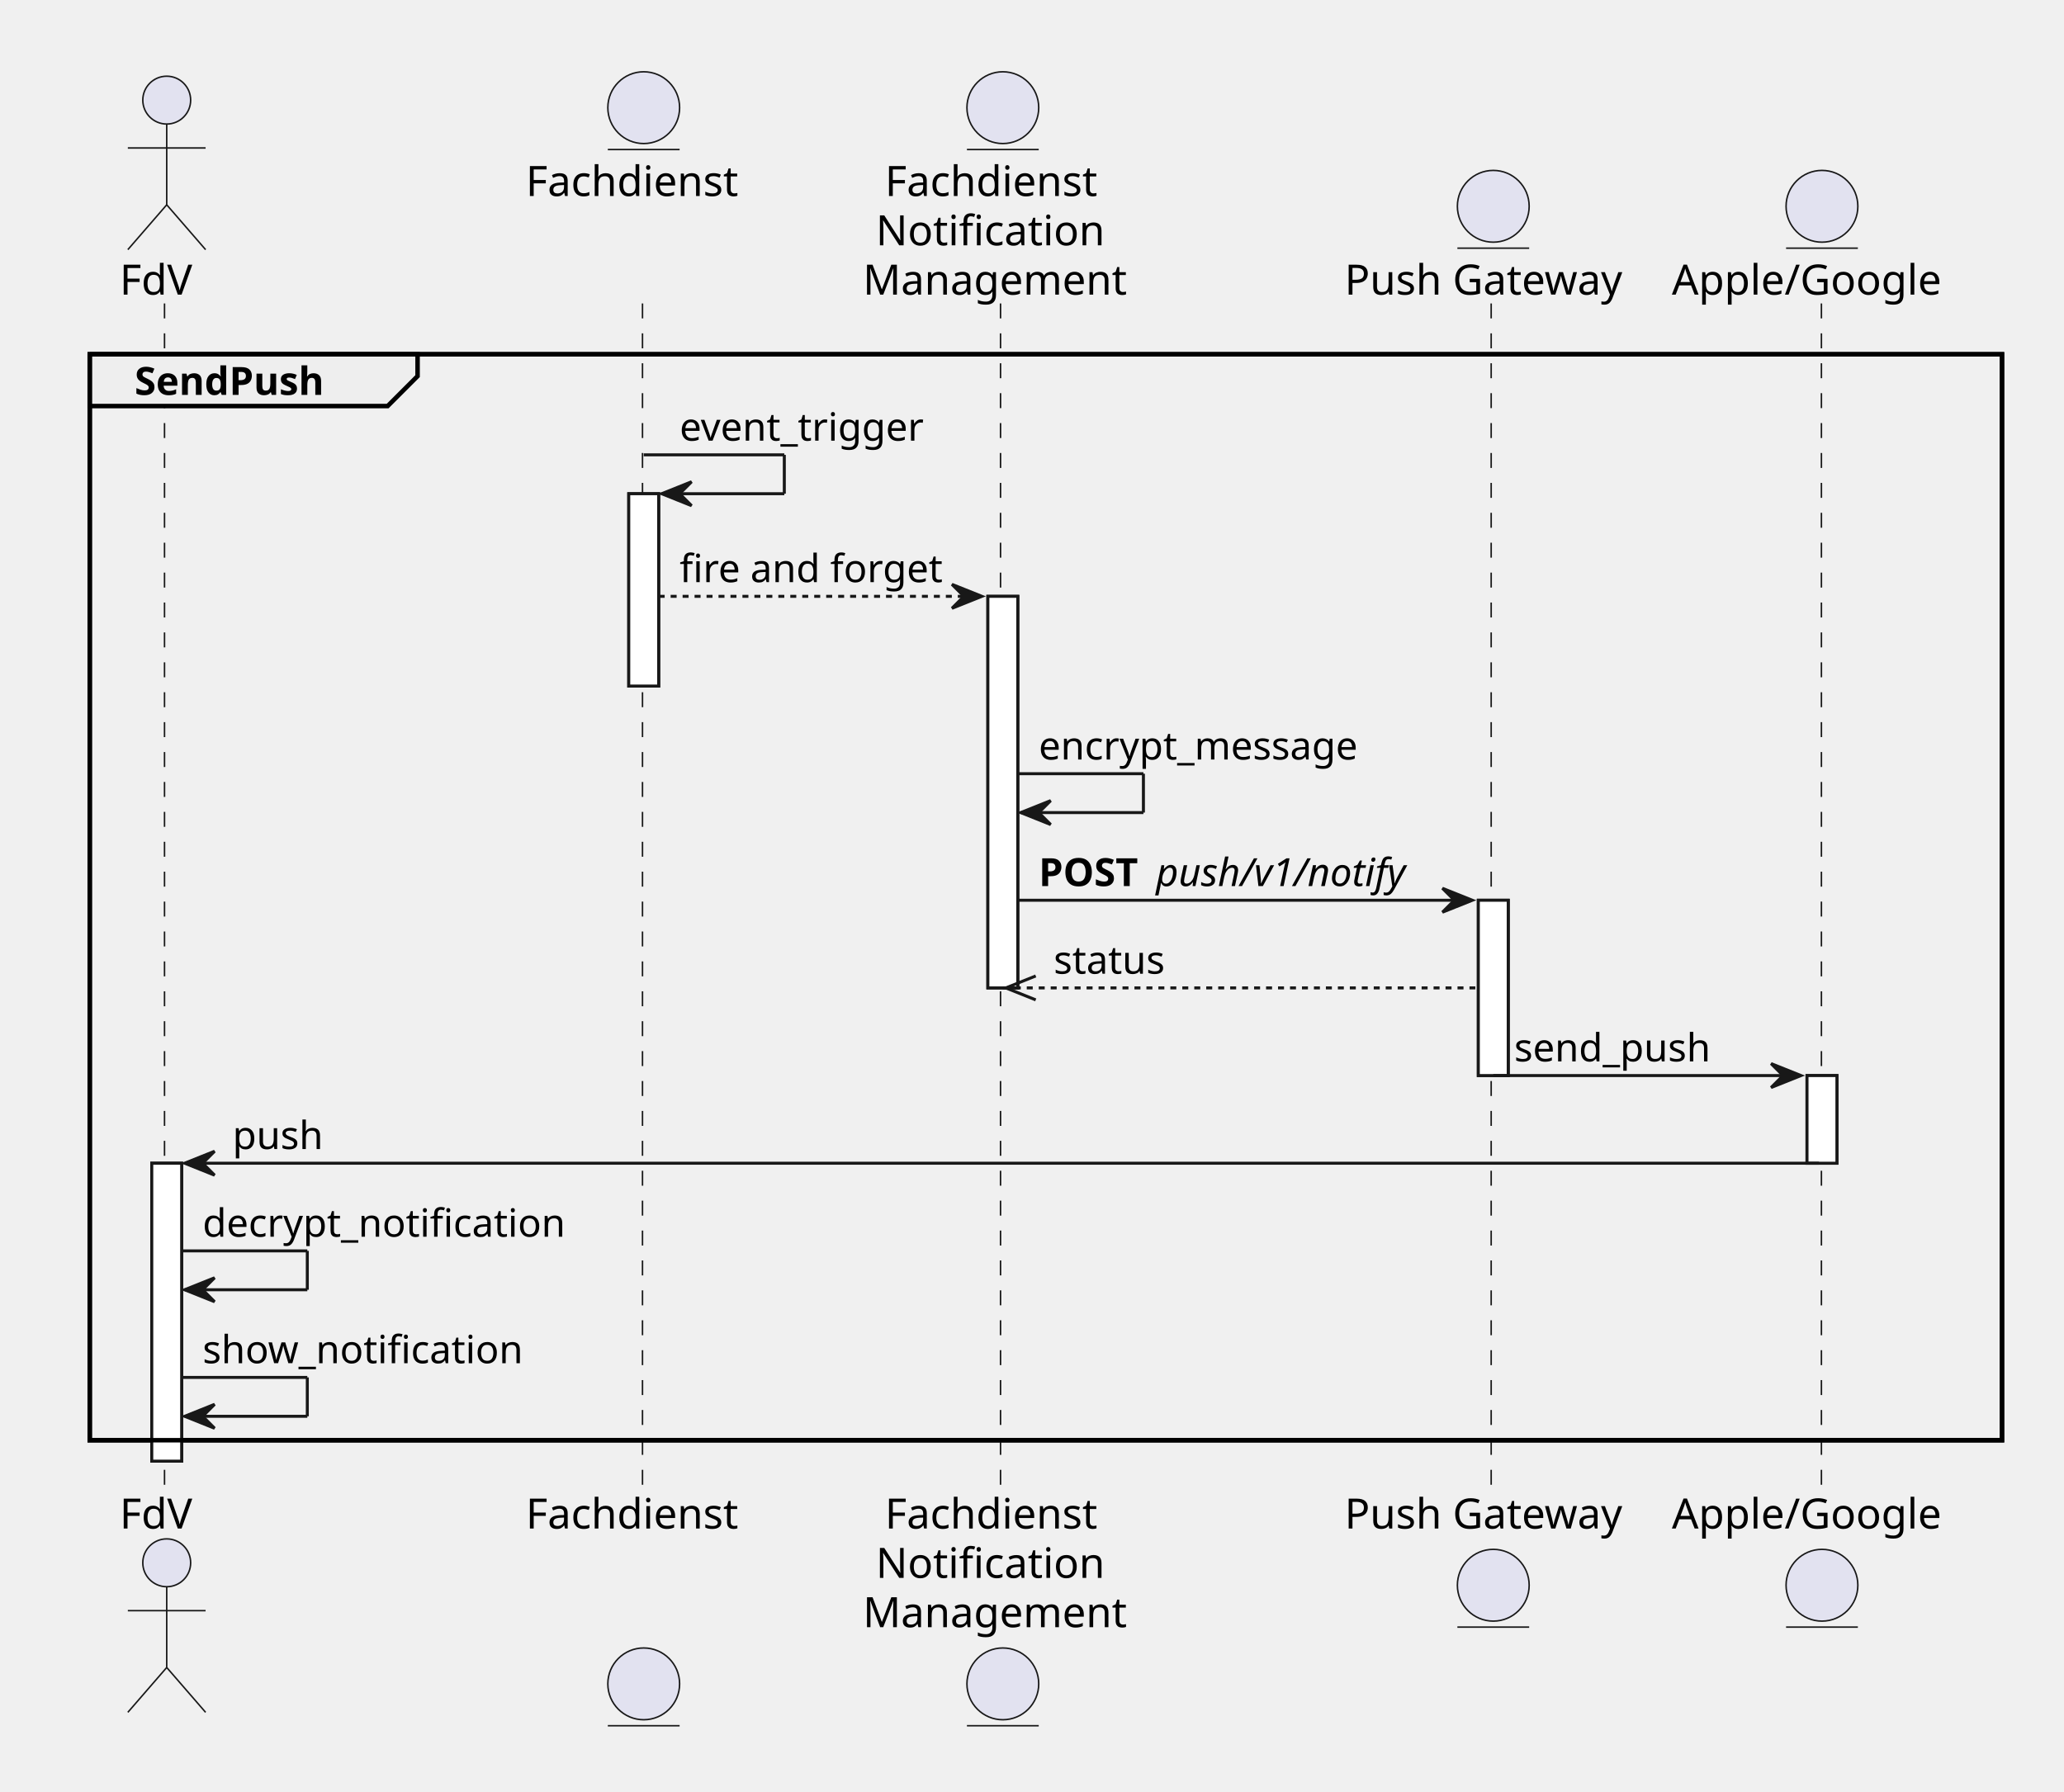
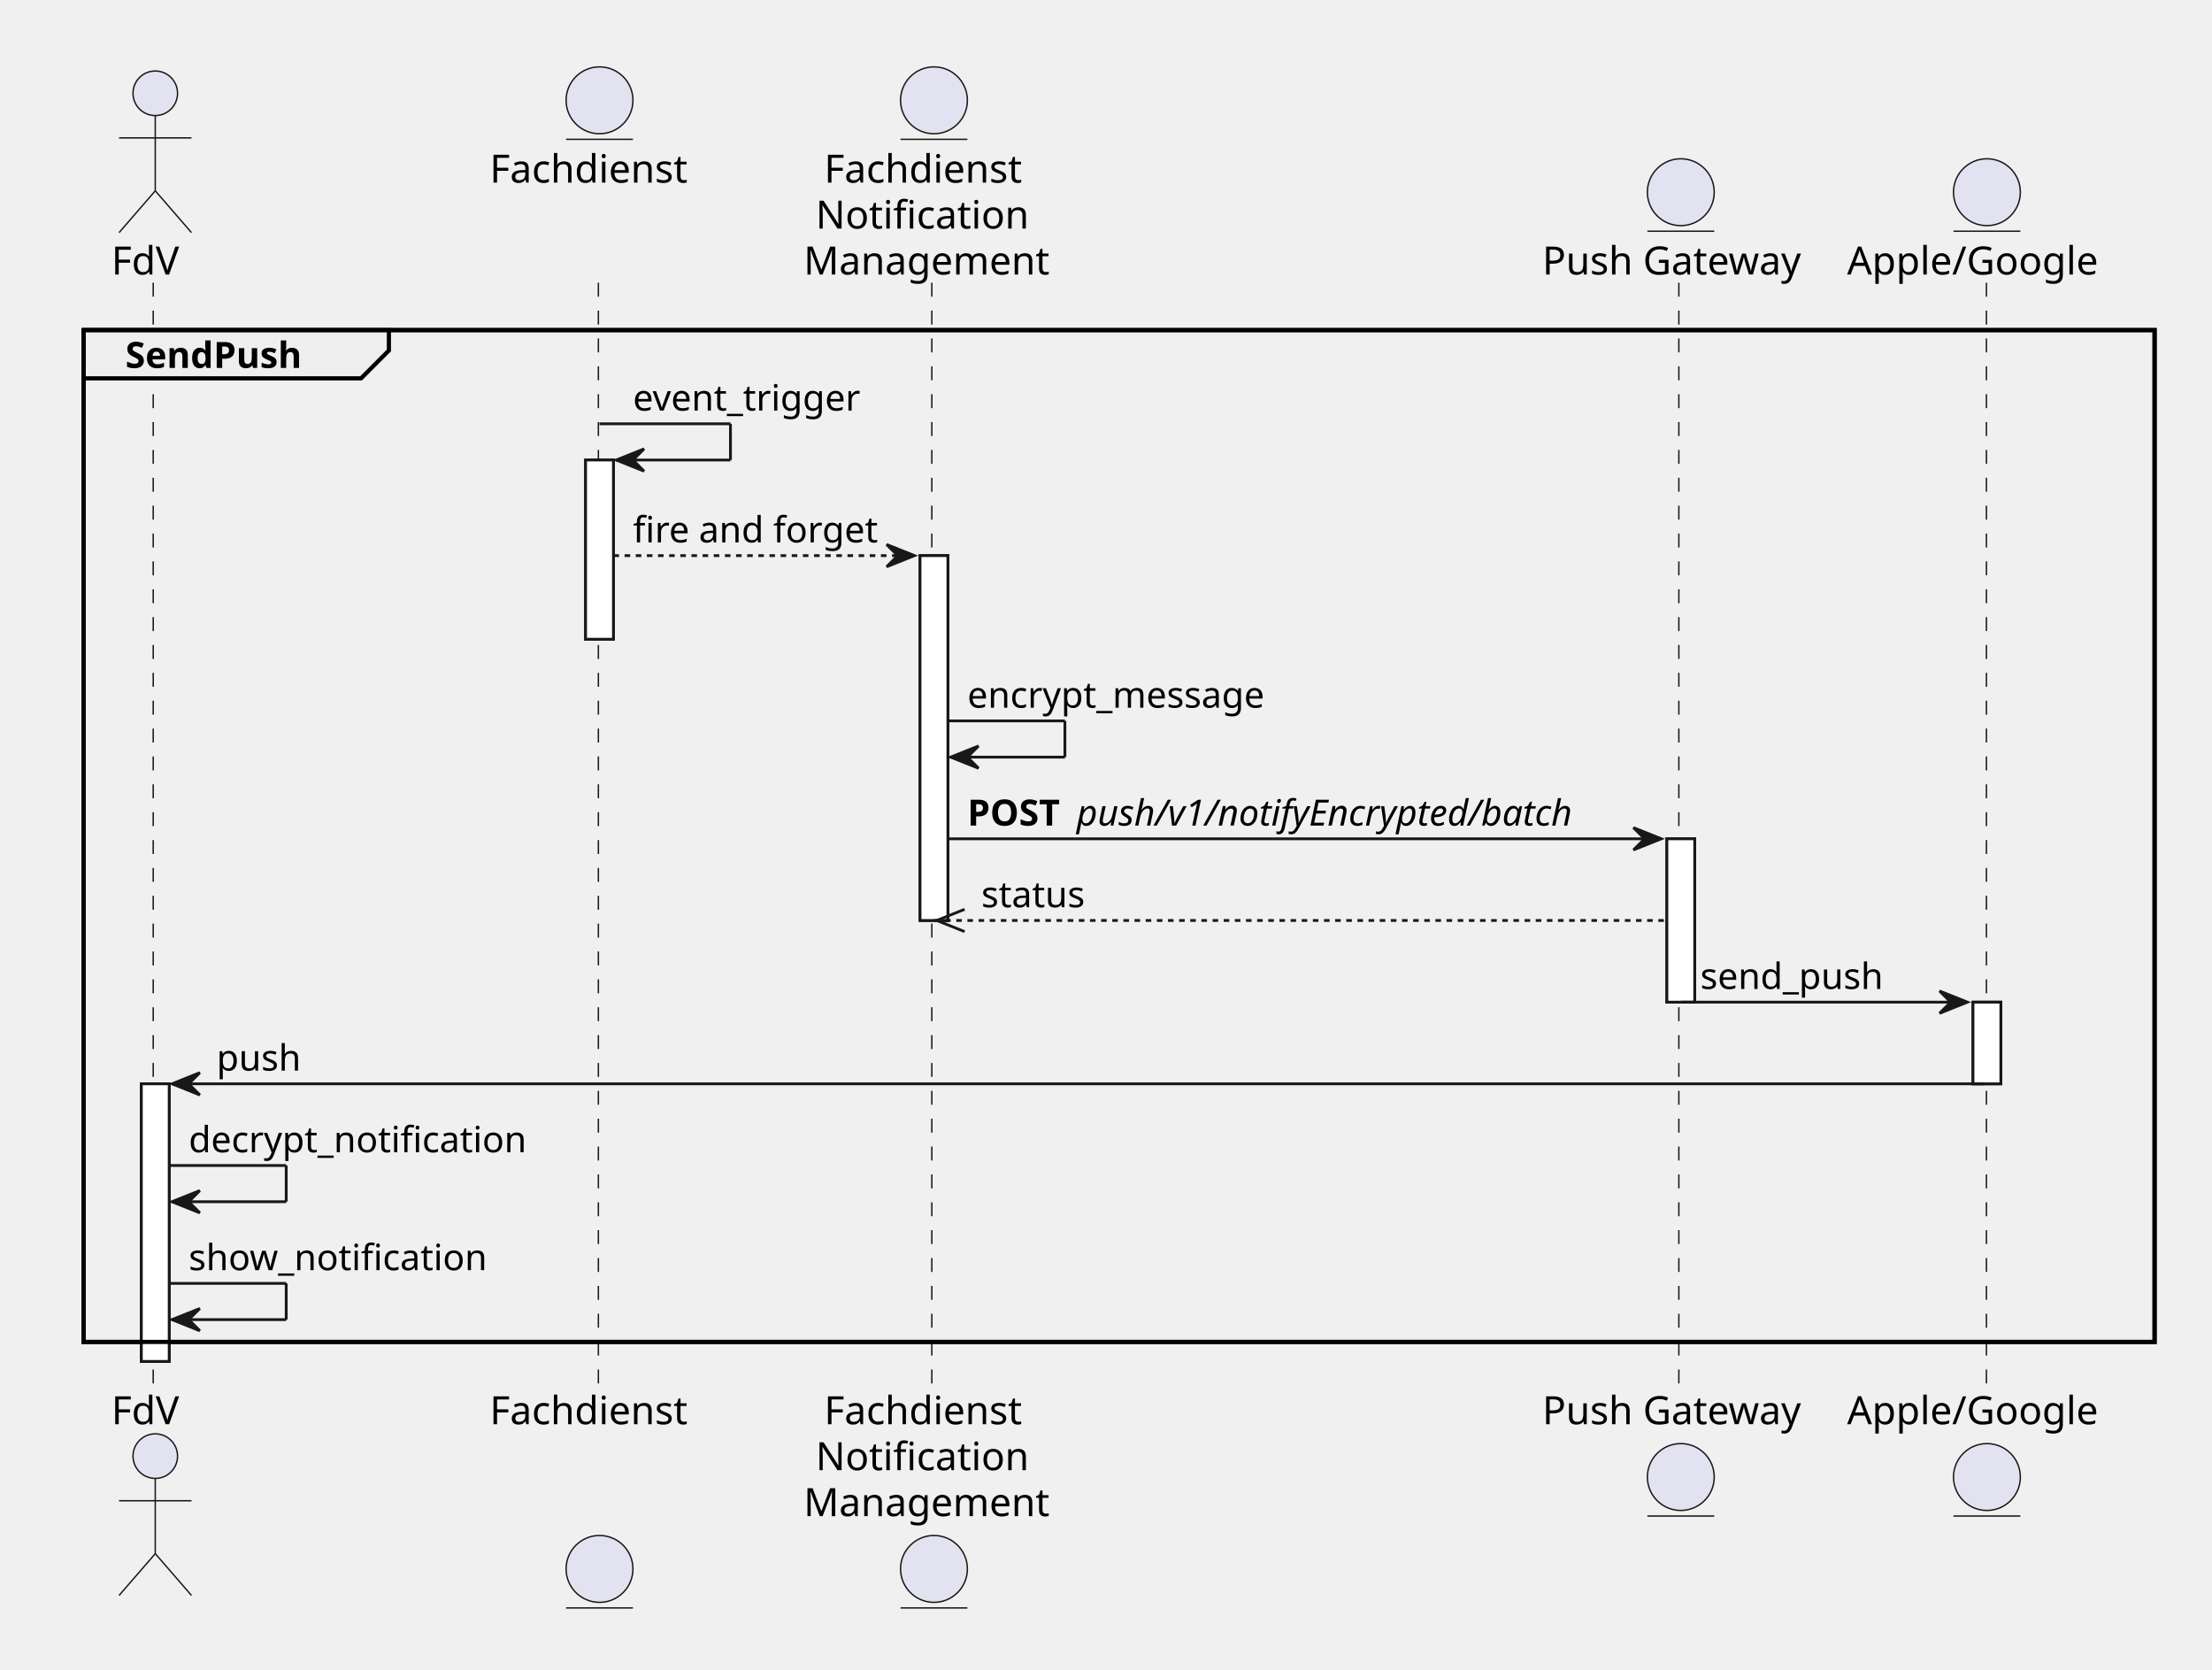
- <svg xmlns="http://www.w3.org/2000/svg" contentStyleType="text/css" data-diagram-type="SEQUENCE" height="599px" preserveAspectRatio="none" style="width:690px;height:599px;background:#FFFFFF;" version="1.1" viewBox="0 0 690 599" width="690px" zoomAndPan="magnify">
+ <svg xmlns="http://www.w3.org/2000/svg" contentStyleType="text/css" data-diagram-type="SEQUENCE" height="599px" preserveAspectRatio="none" style="width:794px;height:599px;background:#FFFFFF;" version="1.1" viewBox="0 0 794 599" width="794px" zoomAndPan="magnify">
  <defs />
  <g>
    <g>
      <rect fill="#FFFFFF" height="99.621" style="stroke:#181818;stroke-width:1;" width="10" x="50.735" y="388.949" />
    </g>
    <g>
      <rect fill="#FFFFFF" height="64.311" style="stroke:#181818;stroke-width:1;" width="10" x="210.197" y="165.086" />
    </g>
    <g>
      <rect fill="#FFFFFF" height="130.932" style="stroke:#181818;stroke-width:1;" width="10" x="330.248" y="199.397" />
    </g>
    <g>
-       <rect fill="#FFFFFF" height="58.621" style="stroke:#181818;stroke-width:1;" width="10" x="494.205" y="301.018" />
+       <rect fill="#FFFFFF" height="58.621" style="stroke:#181818;stroke-width:1;" width="10" x="598.326" y="301.018" />
    </g>
    <g>
-       <rect fill="#FFFFFF" height="29.311" style="stroke:#181818;stroke-width:1;" width="10" x="604.086" y="359.639" />
+       <rect fill="#FFFFFF" height="29.311" style="stroke:#181818;stroke-width:1;" width="10" x="708.207" y="359.639" />
    </g>
-     <rect fill="none" height="363.106" style="stroke:#000000;stroke-width:1.5;" width="639.268" x="30" y="118.465" />
+     <rect fill="none" height="363.106" style="stroke:#000000;stroke-width:1.5;" width="743.389" x="30" y="118.465" />
    <g>
      <rect fill="#000000" fill-opacity="0" height="397.106" width="8" x="51.735" y="101.465" />
-       <line style="stroke:#181818;stroke-width:0.5;stroke-dasharray:5.0,5.0;" x1="55" x2="55" y1="101.465" y2="498.57" />
+       <line style="stroke:#181818;stroke-width:0.5;stroke-dasharray:5,5;" x1="55" x2="55" y1="101.465" y2="498.57" />
    </g>
    <g>
      <rect fill="#000000" fill-opacity="0" height="397.106" width="8" x="211.197" y="101.465" />
-       <line style="stroke:#181818;stroke-width:0.5;stroke-dasharray:5.0,5.0;" x1="214.789" x2="214.789" y1="101.465" y2="498.57" />
+       <line style="stroke:#181818;stroke-width:0.5;stroke-dasharray:5,5;" x1="214.789" x2="214.789" y1="101.465" y2="498.57" />
    </g>
    <g>
      <rect fill="#000000" fill-opacity="0" height="397.106" width="8" x="331.248" y="101.465" />
-       <line style="stroke:#181818;stroke-width:0.5;stroke-dasharray:5.0,5.0;" x1="334.481" x2="334.481" y1="101.465" y2="498.57" />
+       <line style="stroke:#181818;stroke-width:0.5;stroke-dasharray:5,5;" x1="334.481" x2="334.481" y1="101.465" y2="498.57" />
    </g>
    <g>
-       <rect fill="#000000" fill-opacity="0" height="397.106" width="8" x="495.205" y="101.465" />
-       <line style="stroke:#181818;stroke-width:0.5;stroke-dasharray:5.0,5.0;" x1="498.505" x2="498.505" y1="101.465" y2="498.57" />
+       <rect fill="#000000" fill-opacity="0" height="397.106" width="8" x="599.326" y="101.465" />
+       <line style="stroke:#181818;stroke-width:0.5;stroke-dasharray:5,5;" x1="602.626" x2="602.626" y1="101.465" y2="498.57" />
    </g>
    <g>
-       <rect fill="#000000" fill-opacity="0" height="397.106" width="8" x="605.086" y="101.465" />
-       <line style="stroke:#181818;stroke-width:0.5;stroke-dasharray:5.0,5.0;" x1="608.905" x2="608.905" y1="101.465" y2="498.57" />
+       <rect fill="#000000" fill-opacity="0" height="397.106" width="8" x="709.207" y="101.465" />
+       <line style="stroke:#181818;stroke-width:0.5;stroke-dasharray:5,5;" x1="713.025" x2="713.025" y1="101.465" y2="498.57" />
    </g>
    <g class="participant participant-head" data-participant="App">
      <text fill="#000000" font-family="sans-serif" font-size="14" lengthAdjust="spacing" textLength="25.471" x="40" y="98.512">FdV</text>
      <ellipse cx="55.735" cy="33.477" fill="#E2E2F0" rx="8" ry="8" style="stroke:#181818;stroke-width:0.5;" />
      <path d="M55.735,41.477 L55.735,68.477 M42.735,49.477 L68.735,49.477 M55.735,68.477 L42.735,83.477 M55.735,68.477 L68.735,83.477" fill="none" style="stroke:#181818;stroke-width:0.5;" />
    </g>
    <g class="participant participant-tail" data-participant="App">
      <text fill="#000000" font-family="sans-serif" font-size="14" lengthAdjust="spacing" textLength="25.471" x="40" y="511.106">FdV</text>
      <ellipse cx="55.735" cy="522.559" fill="#E2E2F0" rx="8" ry="8" style="stroke:#181818;stroke-width:0.5;" />
      <path d="M55.735,530.559 L55.735,557.559 M42.735,538.559 L68.735,538.559 M55.735,557.559 L42.735,572.559 M55.735,557.559 L68.735,572.559" fill="none" style="stroke:#181818;stroke-width:0.5;" />
    </g>
    <g class="participant participant-head" data-participant="Fachdienst">
      <text fill="#000000" font-family="sans-serif" font-size="14" lengthAdjust="spacing" textLength="72.816" x="175.789" y="65.535">Fachdienst</text>
      <text fill="#000000" font-family="sans-serif" font-size="14" lengthAdjust="spacing" textLength="4.43" x="209.982" y="82.023"> </text>
      <text fill="#000000" font-family="sans-serif" font-size="14" lengthAdjust="spacing" textLength="4.43" x="209.982" y="98.512"> </text>
      <ellipse cx="215.197" cy="36" fill="#E2E2F0" rx="12" ry="12" style="stroke:#181818;stroke-width:0.5;" />
      <line style="stroke:#181818;stroke-width:0.5;" x1="203.197" x2="227.197" y1="50" y2="50" />
    </g>
    <g class="participant participant-tail" data-participant="Fachdienst">
      <text fill="#000000" font-family="sans-serif" font-size="14" lengthAdjust="spacing" textLength="72.816" x="175.789" y="511.106">Fachdienst</text>
      <text fill="#000000" font-family="sans-serif" font-size="14" lengthAdjust="spacing" textLength="4.43" x="209.982" y="527.594"> </text>
      <text fill="#000000" font-family="sans-serif" font-size="14" lengthAdjust="spacing" textLength="4.43" x="209.982" y="544.082"> </text>
      <ellipse cx="215.197" cy="563.035" fill="#E2E2F0" rx="12" ry="12" style="stroke:#181818;stroke-width:0.5;" />
      <line style="stroke:#181818;stroke-width:0.5;" x1="203.197" x2="227.197" y1="577.035" y2="577.035" />
    </g>
    <g class="participant participant-head" data-participant="NotificationManagement">
      <text fill="#000000" font-family="sans-serif" font-size="14" lengthAdjust="spacing" textLength="72.816" x="295.839" y="65.535">Fachdienst</text>
      <text fill="#000000" font-family="sans-serif" font-size="14" lengthAdjust="spacing" textLength="78.894" x="292.801" y="82.023">Notification</text>
      <text fill="#000000" font-family="sans-serif" font-size="14" lengthAdjust="spacing" textLength="87.534" x="288.481" y="98.512">Management</text>
      <ellipse cx="335.248" cy="36" fill="#E2E2F0" rx="12" ry="12" style="stroke:#181818;stroke-width:0.5;" />
      <line style="stroke:#181818;stroke-width:0.5;" x1="323.248" x2="347.248" y1="50" y2="50" />
    </g>
    <g class="participant participant-tail" data-participant="NotificationManagement">
      <text fill="#000000" font-family="sans-serif" font-size="14" lengthAdjust="spacing" textLength="72.816" x="295.839" y="511.106">Fachdienst</text>
      <text fill="#000000" font-family="sans-serif" font-size="14" lengthAdjust="spacing" textLength="78.894" x="292.801" y="527.594">Notification</text>
      <text fill="#000000" font-family="sans-serif" font-size="14" lengthAdjust="spacing" textLength="87.534" x="288.481" y="544.082">Management</text>
      <ellipse cx="335.248" cy="563.035" fill="#E2E2F0" rx="12" ry="12" style="stroke:#181818;stroke-width:0.5;" />
      <line style="stroke:#181818;stroke-width:0.5;" x1="323.248" x2="347.248" y1="577.035" y2="577.035" />
    </g>
    <g class="participant participant-head" data-participant="NotificationService">
-       <text fill="#000000" font-family="sans-serif" font-size="14" lengthAdjust="spacing" textLength="93.399" x="449.505" y="98.512">Push Gateway</text>
-       <ellipse cx="499.205" cy="68.977" fill="#E2E2F0" rx="12" ry="12" style="stroke:#181818;stroke-width:0.5;" />
-       <line style="stroke:#181818;stroke-width:0.5;" x1="487.205" x2="511.205" y1="82.977" y2="82.977" />
+       <text fill="#000000" font-family="sans-serif" font-size="14" lengthAdjust="spacing" textLength="93.399" x="553.626" y="98.512">Push Gateway</text>
+       <ellipse cx="603.326" cy="68.977" fill="#E2E2F0" rx="12" ry="12" style="stroke:#181818;stroke-width:0.5;" />
+       <line style="stroke:#181818;stroke-width:0.5;" x1="591.326" x2="615.326" y1="82.977" y2="82.977" />
    </g>
    <g class="participant participant-tail" data-participant="NotificationService">
-       <text fill="#000000" font-family="sans-serif" font-size="14" lengthAdjust="spacing" textLength="93.399" x="449.505" y="511.106">Push Gateway</text>
-       <ellipse cx="499.205" cy="530.059" fill="#E2E2F0" rx="12" ry="12" style="stroke:#181818;stroke-width:0.5;" />
-       <line style="stroke:#181818;stroke-width:0.5;" x1="487.205" x2="511.205" y1="544.059" y2="544.059" />
+       <text fill="#000000" font-family="sans-serif" font-size="14" lengthAdjust="spacing" textLength="93.399" x="553.626" y="511.106">Push Gateway</text>
+       <ellipse cx="603.326" cy="530.059" fill="#E2E2F0" rx="12" ry="12" style="stroke:#181818;stroke-width:0.5;" />
+       <line style="stroke:#181818;stroke-width:0.5;" x1="591.326" x2="615.326" y1="544.059" y2="544.059" />
    </g>
    <g class="participant participant-head" data-participant="NotificationProvider">
-       <text fill="#000000" font-family="sans-serif" font-size="14" lengthAdjust="spacing" textLength="94.363" x="558.905" y="98.512">Apple/Google</text>
-       <ellipse cx="609.086" cy="68.977" fill="#E2E2F0" rx="12" ry="12" style="stroke:#181818;stroke-width:0.5;" />
-       <line style="stroke:#181818;stroke-width:0.5;" x1="597.086" x2="621.086" y1="82.977" y2="82.977" />
+       <text fill="#000000" font-family="sans-serif" font-size="14" lengthAdjust="spacing" textLength="94.363" x="663.025" y="98.512">Apple/Google</text>
+       <ellipse cx="713.207" cy="68.977" fill="#E2E2F0" rx="12" ry="12" style="stroke:#181818;stroke-width:0.5;" />
+       <line style="stroke:#181818;stroke-width:0.5;" x1="701.207" x2="725.207" y1="82.977" y2="82.977" />
    </g>
    <g class="participant participant-tail" data-participant="NotificationProvider">
-       <text fill="#000000" font-family="sans-serif" font-size="14" lengthAdjust="spacing" textLength="94.363" x="558.905" y="511.106">Apple/Google</text>
-       <ellipse cx="609.086" cy="530.059" fill="#E2E2F0" rx="12" ry="12" style="stroke:#181818;stroke-width:0.5;" />
-       <line style="stroke:#181818;stroke-width:0.5;" x1="597.086" x2="621.086" y1="544.059" y2="544.059" />
+       <text fill="#000000" font-family="sans-serif" font-size="14" lengthAdjust="spacing" textLength="94.363" x="663.025" y="511.106">Apple/Google</text>
+       <ellipse cx="713.207" cy="530.059" fill="#E2E2F0" rx="12" ry="12" style="stroke:#181818;stroke-width:0.5;" />
+       <line style="stroke:#181818;stroke-width:0.5;" x1="701.207" x2="725.207" y1="544.059" y2="544.059" />
    </g>
    <g>
      <rect fill="#FFFFFF" height="99.621" style="stroke:#181818;stroke-width:1;" width="10" x="50.735" y="388.949" />
    </g>
    <g>
      <rect fill="#FFFFFF" height="64.311" style="stroke:#181818;stroke-width:1;" width="10" x="210.197" y="165.086" />
    </g>
    <g>
      <rect fill="#FFFFFF" height="130.932" style="stroke:#181818;stroke-width:1;" width="10" x="330.248" y="199.397" />
    </g>
    <g>
-       <rect fill="#FFFFFF" height="58.621" style="stroke:#181818;stroke-width:1;" width="10" x="494.205" y="301.018" />
+       <rect fill="#FFFFFF" height="58.621" style="stroke:#181818;stroke-width:1;" width="10" x="598.326" y="301.018" />
    </g>
    <g>
-       <rect fill="#FFFFFF" height="29.311" style="stroke:#181818;stroke-width:1;" width="10" x="604.086" y="359.639" />
+       <rect fill="#FFFFFF" height="29.311" style="stroke:#181818;stroke-width:1;" width="10" x="708.207" y="359.639" />
    </g>
    <path d="M30,118.465 L139.594,118.465 L139.594,125.775 L129.594,135.775 L30,135.775 L30,118.465" fill="#EEEEEE" style="stroke:#000000;stroke-width:1.5;" />
-     <rect fill="none" height="363.106" style="stroke:#000000;stroke-width:1.5;" width="639.268" x="30" y="118.465" />
+     <rect fill="none" height="363.106" style="stroke:#000000;stroke-width:1.5;" width="743.389" x="30" y="118.465" />
    <text fill="#000000" font-family="sans-serif" font-size="13" font-weight="bold" lengthAdjust="spacing" textLength="64.594" x="45" y="132.033">SendPush</text>
    <g class="message" data-participant-1="Fachdienst" data-participant-2="Fachdienst">
      <line style="stroke:#181818;stroke-width:1;" x1="215.197" x2="262.197" y1="152.086" y2="152.086" />
      <line style="stroke:#181818;stroke-width:1;" x1="262.197" x2="262.197" y1="152.086" y2="165.086" />
      <line style="stroke:#181818;stroke-width:1;" x1="221.197" x2="262.197" y1="165.086" y2="165.086" />
      <polygon fill="#181818" points="231.197,161.086,221.197,165.086,231.197,169.086,227.197,165.086" style="stroke:#181818;stroke-width:1;" />
      <text fill="#000000" font-family="sans-serif" font-size="13" lengthAdjust="spacing" textLength="83.357" x="227.197" y="147.344">event_trigger</text>
    </g>
    <g class="message" data-participant-1="Fachdienst" data-participant-2="NotificationManagement">
      <polygon fill="#181818" points="318.248,195.397,328.248,199.397,318.248,203.397,322.248,199.397" style="stroke:#181818;stroke-width:1;" />
-       <line style="stroke:#181818;stroke-width:1;stroke-dasharray:2.0,2.0;" x1="220.197" x2="324.248" y1="199.397" y2="199.397" />
+       <line style="stroke:#181818;stroke-width:1;stroke-dasharray:2,2;" x1="220.197" x2="324.248" y1="199.397" y2="199.397" />
      <text fill="#000000" font-family="sans-serif" font-size="13" lengthAdjust="spacing" textLength="91.051" x="227.197" y="194.654">fire and forget</text>
    </g>
    <g class="message" data-participant-1="NotificationManagement" data-participant-2="NotificationManagement">
      <line style="stroke:#181818;stroke-width:1;" x1="340.248" x2="382.248" y1="258.707" y2="258.707" />
      <line style="stroke:#181818;stroke-width:1;" x1="382.248" x2="382.248" y1="258.707" y2="271.707" />
      <line style="stroke:#181818;stroke-width:1;" x1="341.248" x2="382.248" y1="271.707" y2="271.707" />
      <polygon fill="#181818" points="351.248,267.707,341.248,271.707,351.248,275.707,347.248,271.707" style="stroke:#181818;stroke-width:1;" />
      <text fill="#000000" font-family="sans-serif" font-size="13" lengthAdjust="spacing" textLength="108.786" x="347.248" y="253.965">encrypt_message</text>
    </g>
    <g class="message" data-participant-1="NotificationManagement" data-participant-2="NotificationService">
-       <polygon fill="#181818" points="482.205,297.018,492.205,301.018,482.205,305.018,486.205,301.018" style="stroke:#181818;stroke-width:1;" />
-       <line style="stroke:#181818;stroke-width:1;" x1="340.248" x2="488.205" y1="301.018" y2="301.018" />
+       <polygon fill="#181818" points="586.326,297.018,596.326,301.018,586.326,305.018,590.326,301.018" style="stroke:#181818;stroke-width:1;" />
+       <line style="stroke:#181818;stroke-width:1;" x1="340.248" x2="592.326" y1="301.018" y2="301.018" />
      <text fill="#000000" font-family="sans-serif" font-size="13" font-weight="bold" lengthAdjust="spacing" textLength="35.071" x="347.248" y="296.275">POST</text>
      <text fill="#000000" font-family="sans-serif" font-size="13" lengthAdjust="spacing" textLength="4.113" x="382.318" y="296.275"> </text>
-       <text fill="#000000" font-family="sans-serif" font-size="13" font-style="italic" lengthAdjust="spacing" textLength="95.773" x="386.432" y="296.275">push/v1/notify</text>
+       <text fill="#000000" font-family="sans-serif" font-size="13" font-style="italic" lengthAdjust="spacing" textLength="199.894" x="386.432" y="296.275">push/v1/notifyEncrypted/batch</text>
    </g>
    <g class="message" data-participant-1="NotificationService" data-participant-2="NotificationManagement">
      <line style="stroke:#181818;stroke-width:1;" x1="336.248" x2="346.248" y1="330.328" y2="326.328" />
      <line style="stroke:#181818;stroke-width:1;" x1="336.248" x2="346.248" y1="330.328" y2="334.328" />
-       <line style="stroke:#181818;stroke-width:1;stroke-dasharray:2.0,2.0;" x1="335.248" x2="493.205" y1="330.328" y2="330.328" />
+       <line style="stroke:#181818;stroke-width:1;stroke-dasharray:2,2;" x1="335.248" x2="597.326" y1="330.328" y2="330.328" />
      <text fill="#000000" font-family="sans-serif" font-size="13" lengthAdjust="spacing" textLength="38.226" x="352.248" y="325.586">status</text>
    </g>
    <g class="message" data-participant-1="NotificationService" data-participant-2="NotificationProvider">
-       <polygon fill="#181818" points="592.086,355.639,602.086,359.639,592.086,363.639,596.086,359.639" style="stroke:#181818;stroke-width:1;" />
-       <line style="stroke:#181818;stroke-width:1;" x1="499.205" x2="598.086" y1="359.639" y2="359.639" />
-       <text fill="#000000" font-family="sans-serif" font-size="13" lengthAdjust="spacing" textLength="67.564" x="506.205" y="354.897">send_push</text>
+       <polygon fill="#181818" points="696.207,355.639,706.207,359.639,696.207,363.639,700.207,359.639" style="stroke:#181818;stroke-width:1;" />
+       <line style="stroke:#181818;stroke-width:1;" x1="603.326" x2="702.207" y1="359.639" y2="359.639" />
+       <text fill="#000000" font-family="sans-serif" font-size="13" lengthAdjust="spacing" textLength="67.564" x="610.326" y="354.897">send_push</text>
    </g>
    <g class="message" data-participant-1="NotificationProvider" data-participant-2="App">
      <polygon fill="#181818" points="71.735,384.949,61.735,388.949,71.735,392.949,67.735,388.949" style="stroke:#181818;stroke-width:1;" />
-       <line style="stroke:#181818;stroke-width:1;" x1="65.735" x2="608.086" y1="388.949" y2="388.949" />
+       <line style="stroke:#181818;stroke-width:1;" x1="65.735" x2="712.207" y1="388.949" y2="388.949" />
      <text fill="#000000" font-family="sans-serif" font-size="13" lengthAdjust="spacing" textLength="30.945" x="77.735" y="384.207">push</text>
    </g>
    <g class="message" data-participant-1="App" data-participant-2="App">
      <line style="stroke:#181818;stroke-width:1;" x1="60.735" x2="102.735" y1="418.26" y2="418.26" />
      <line style="stroke:#181818;stroke-width:1;" x1="102.735" x2="102.735" y1="418.26" y2="431.26" />
      <line style="stroke:#181818;stroke-width:1;" x1="61.735" x2="102.735" y1="431.26" y2="431.26" />
      <polygon fill="#181818" points="71.735,427.26,61.735,431.26,71.735,435.26,67.735,431.26" style="stroke:#181818;stroke-width:1;" />
      <text fill="#000000" font-family="sans-serif" font-size="13" lengthAdjust="spacing" textLength="125.461" x="67.735" y="413.518">decrypt_notification</text>
    </g>
    <g class="message" data-participant-1="App" data-participant-2="App">
      <line style="stroke:#181818;stroke-width:1;" x1="60.735" x2="102.735" y1="460.57" y2="460.57" />
      <line style="stroke:#181818;stroke-width:1;" x1="102.735" x2="102.735" y1="460.57" y2="473.57" />
      <line style="stroke:#181818;stroke-width:1;" x1="61.735" x2="102.735" y1="473.57" y2="473.57" />
      <polygon fill="#181818" points="71.735,469.57,61.735,473.57,71.735,477.57,67.735,473.57" style="stroke:#181818;stroke-width:1;" />
      <text fill="#000000" font-family="sans-serif" font-size="13" lengthAdjust="spacing" textLength="110.919" x="67.735" y="455.828">show_notification</text>
    </g>
  </g>
</svg>
